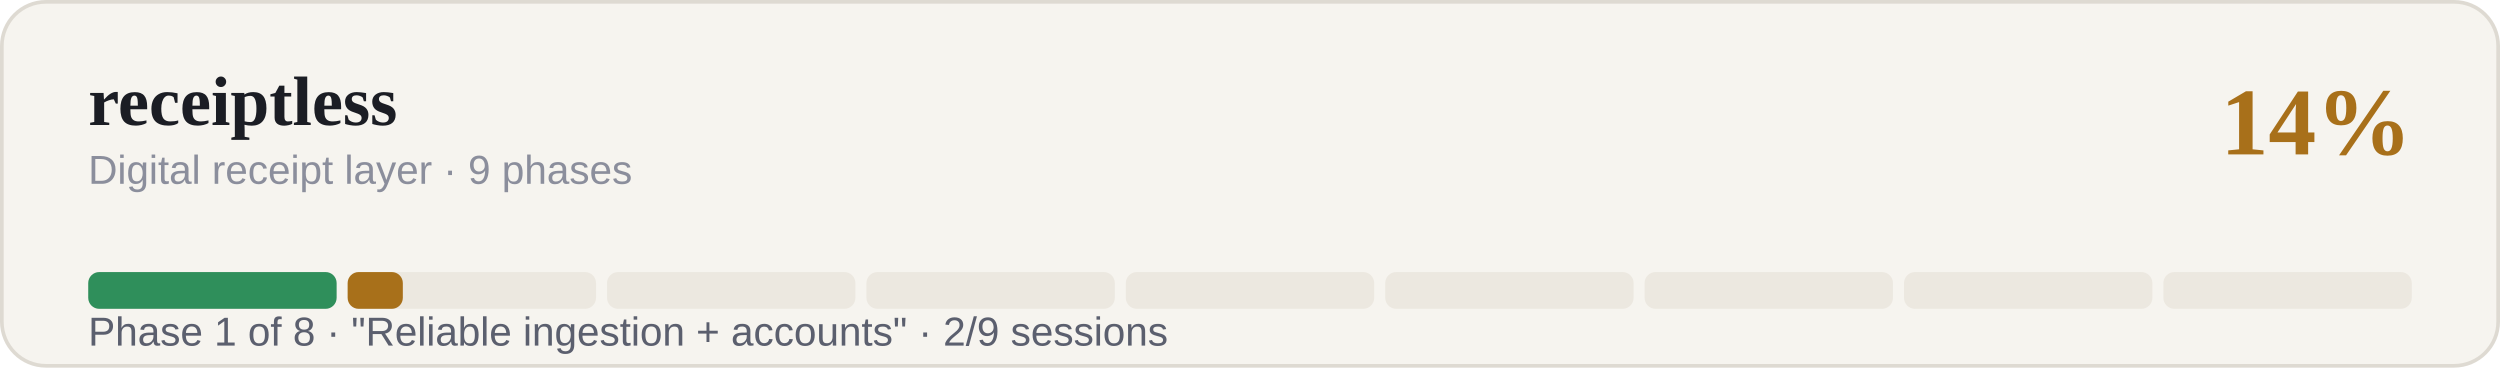
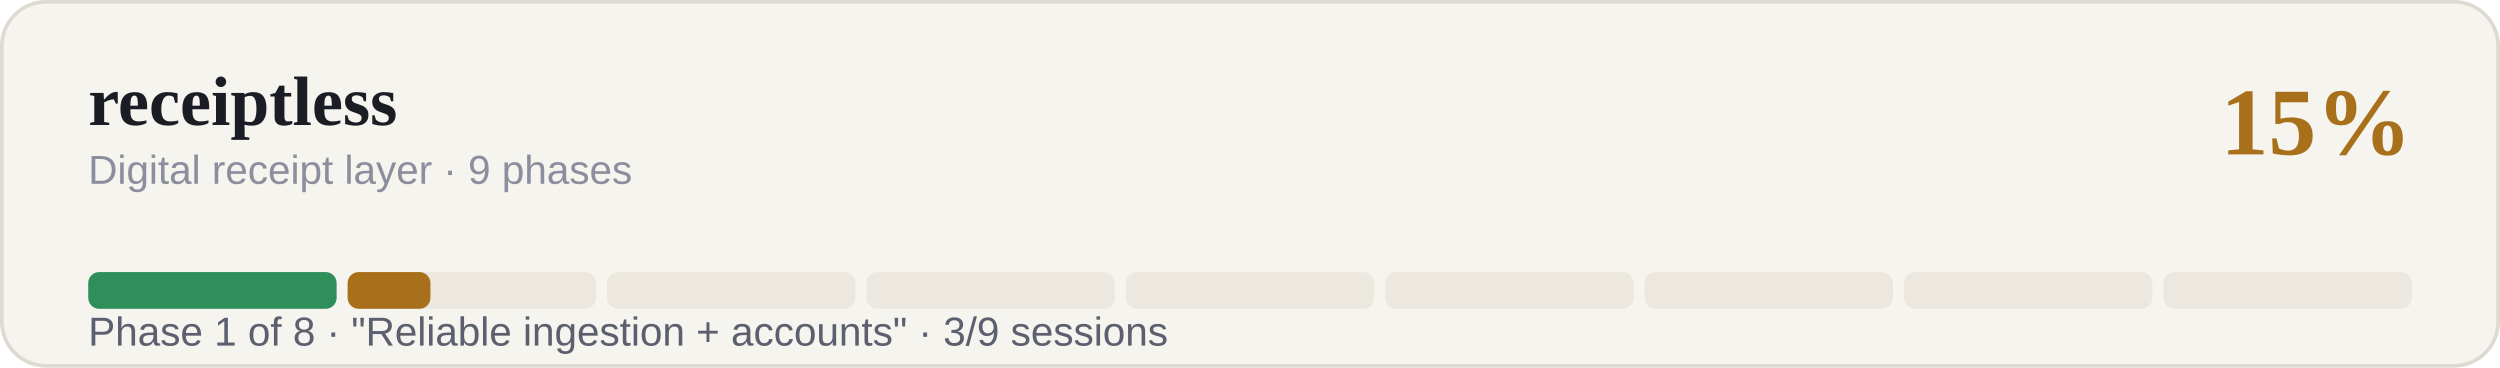
- <svg xmlns="http://www.w3.org/2000/svg" viewBox="0 0 680 100" width="680" height="100" role="img" aria-label="receiptless roadmap progress: 14%">
+ <svg xmlns="http://www.w3.org/2000/svg" viewBox="0 0 680 100" width="680" height="100" role="img" aria-label="receiptless roadmap progress: 15%">
  <style>
    .bg { fill: #f6f4ef; }
    .card-border { stroke: #dedad2; }
    .ink { fill: #1b1d24; }
    .ink-soft { fill: #5b5f6e; }
    .ink-faint { fill: #8b8e9c; }
    .seg-bg { fill: #ece8e0; }
    .seg-done { fill: #2f8f5b; }
    .seg-current { fill: #a8701a; }
    .pct { fill: #a8701a; }
    text { font-family: -apple-system, "Segoe UI", "Helvetica Neue", Arial, sans-serif; }
    .serif { font-family: Georgia, "Times New Roman", serif; }
    @media (prefers-color-scheme: dark) {
      .bg { fill: #131318; }
      .card-border { stroke: #2c2d38; }
      .ink { fill: #edecf1; }
      .ink-soft { fill: #a3a3b4; }
      .ink-faint { fill: #6f7180; }
      .seg-bg { fill: #232430; }
      .seg-done { fill: #5fcf93; }
      .seg-current { fill: #e2a752; }
      .pct { fill: #e2a752; }
    }
  </style>
  <rect x="0.5" y="0.5" width="679" height="99" rx="12" class="bg card-border" stroke-width="1" />
  <text x="24" y="34" class="serif ink" font-size="19" font-weight="600">receiptless</text>
  <text x="24" y="50" class="ink-faint" font-size="11">Digital receipt layer · 9 phases</text>
-   <text x="656" y="42" text-anchor="end" class="serif pct" font-size="26" font-weight="600">14%</text>
+   <text x="656" y="42" text-anchor="end" class="serif pct" font-size="26" font-weight="600">15%</text>
  <rect x="24.00" y="74" width="67.56" height="10" rx="3" class="seg-bg" />
  <rect x="24.00" y="74" width="67.56" height="10" rx="3" class="seg-done" />
  <rect x="94.56" y="74" width="67.56" height="10" rx="3" class="seg-bg" />
-   <rect x="94.56" y="74" width="15.01" height="10" rx="3" class="seg-current" />
+   <rect x="94.56" y="74" width="22.52" height="10" rx="3" class="seg-current" />
  <rect x="165.11" y="74" width="67.56" height="10" rx="3" class="seg-bg" />
  <rect x="235.67" y="74" width="67.56" height="10" rx="3" class="seg-bg" />
  <rect x="306.22" y="74" width="67.56" height="10" rx="3" class="seg-bg" />
  <rect x="376.78" y="74" width="67.56" height="10" rx="3" class="seg-bg" />
  <rect x="447.33" y="74" width="67.56" height="10" rx="3" class="seg-bg" />
  <rect x="517.89" y="74" width="67.56" height="10" rx="3" class="seg-bg" />
  <rect x="588.44" y="74" width="67.56" height="10" rx="3" class="seg-bg" />
-   <text x="24" y="94" class="ink-soft" font-size="11">Phase 1 of 8 · "Reliable ingestion + accounts" · 2/9 sessions</text>
+   <text x="24" y="94" class="ink-soft" font-size="11">Phase 1 of 8 · "Reliable ingestion + accounts" · 3/9 sessions</text>
</svg>
